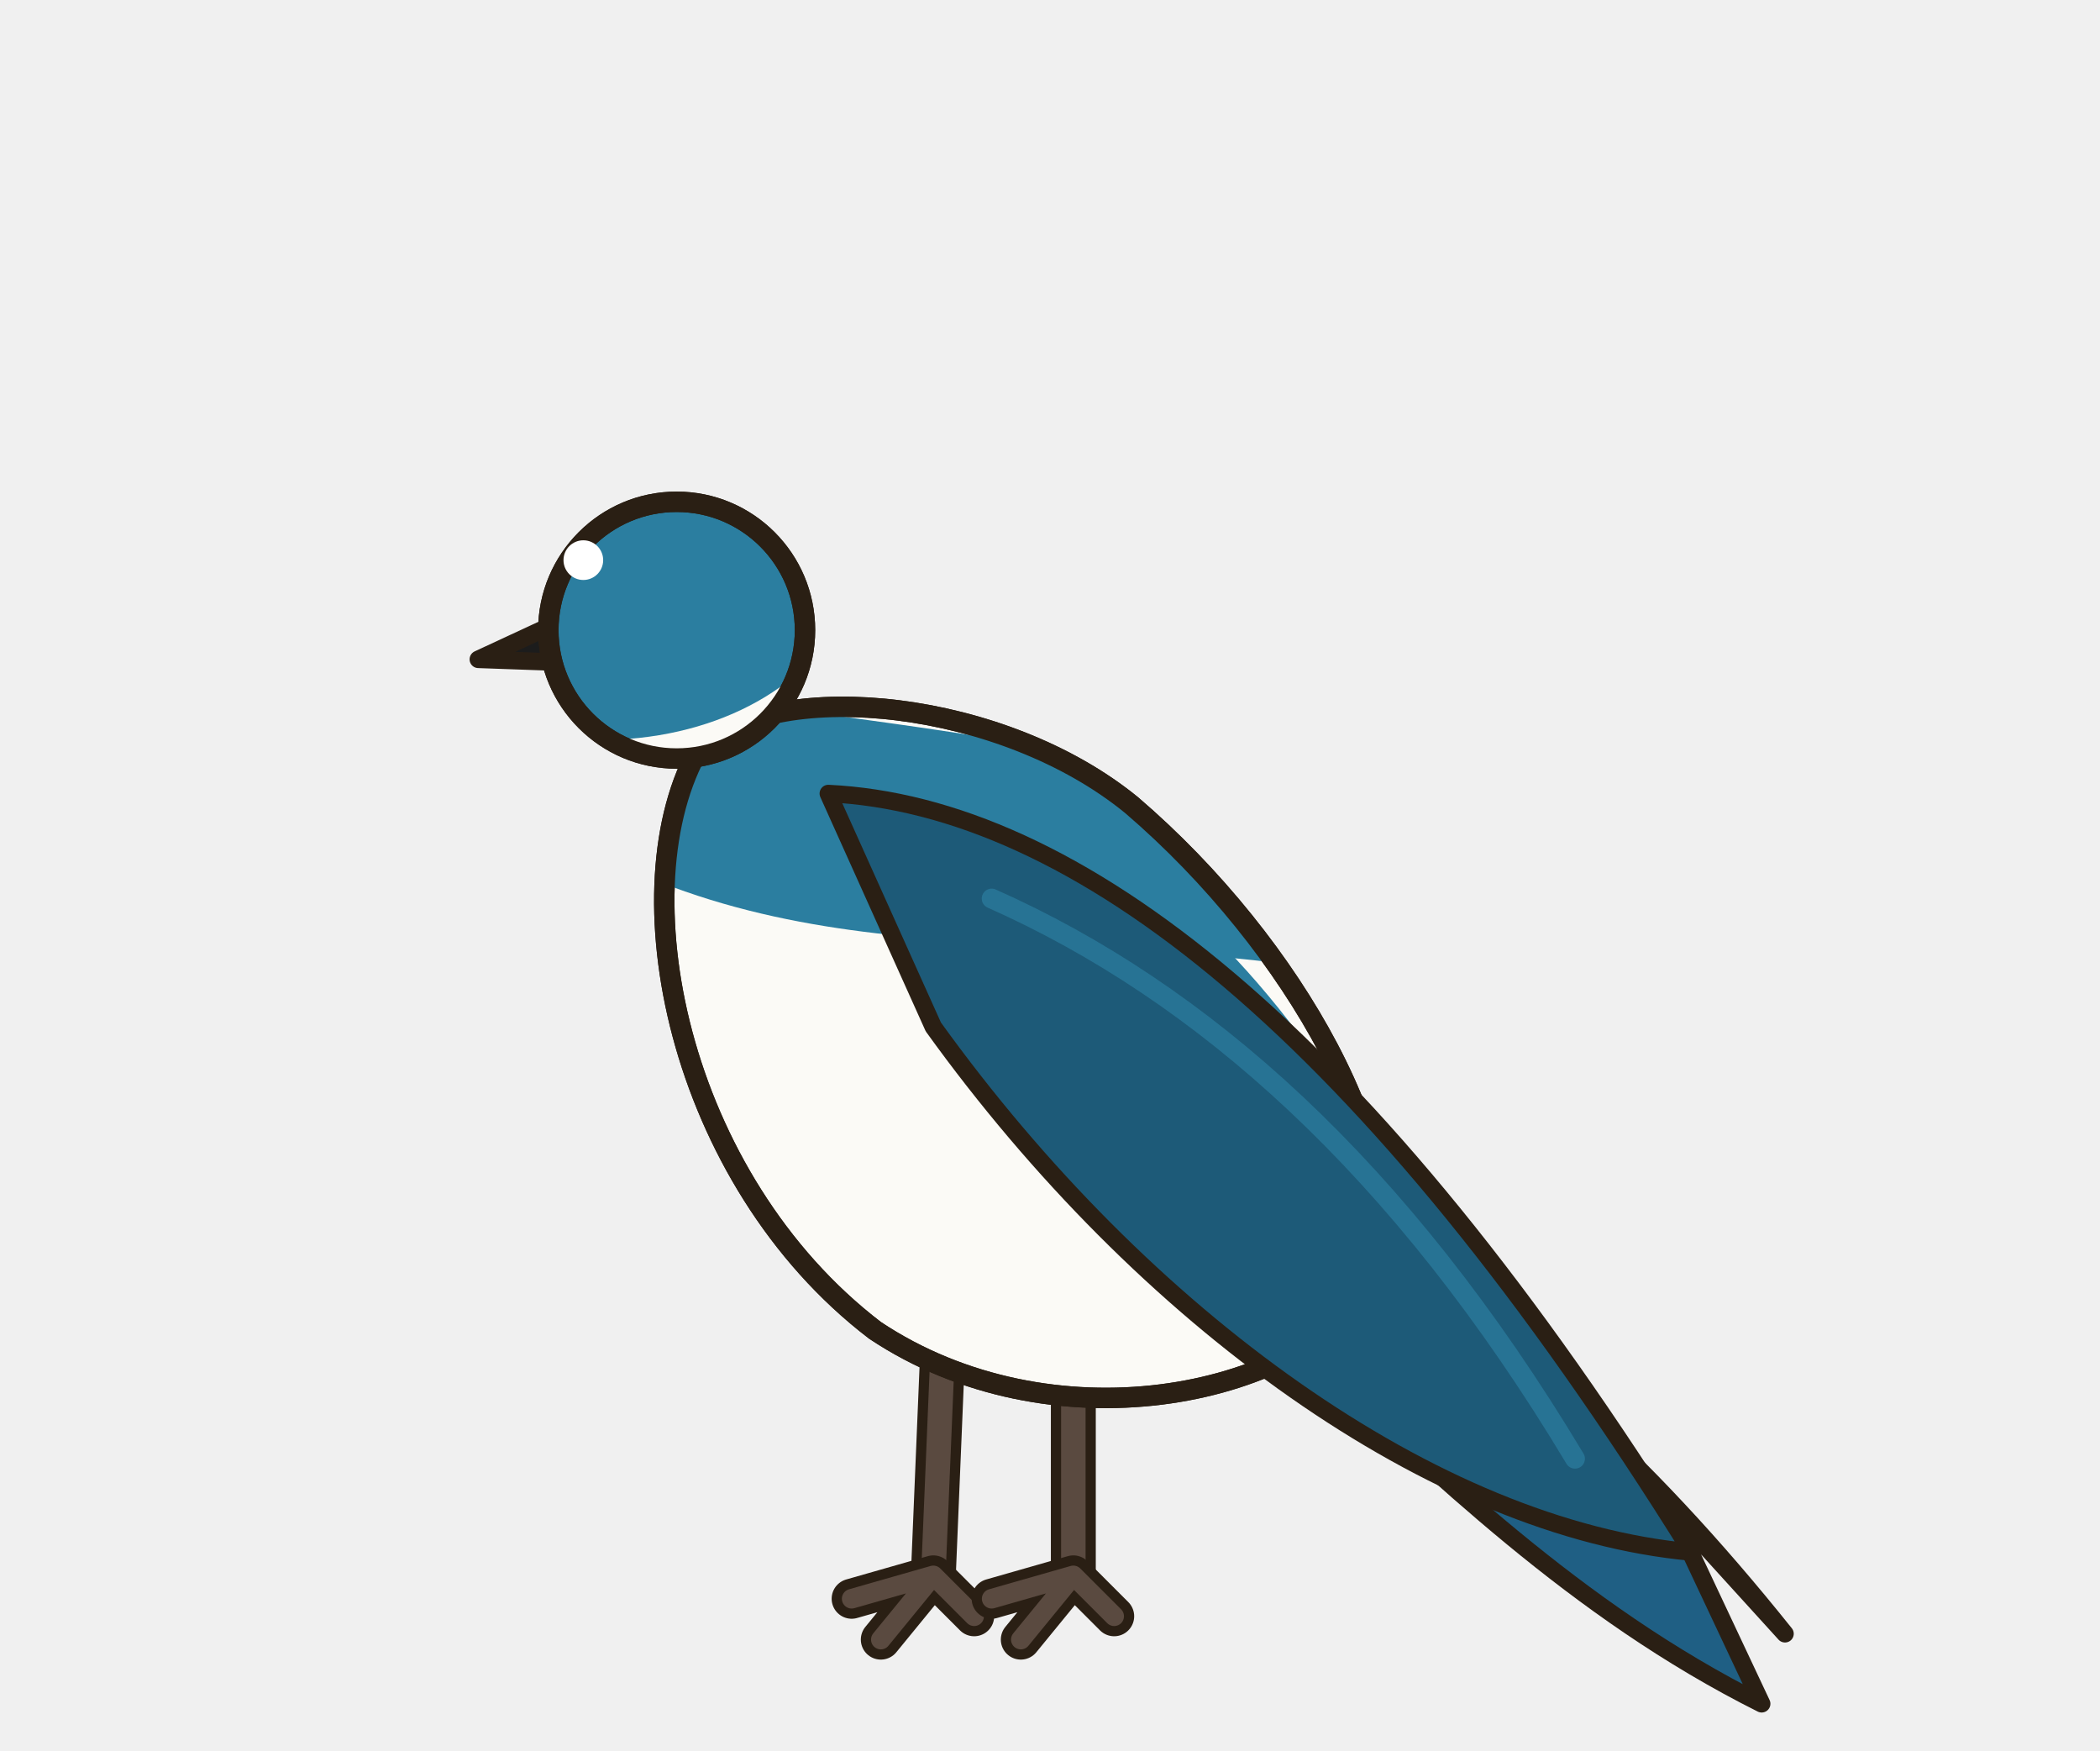
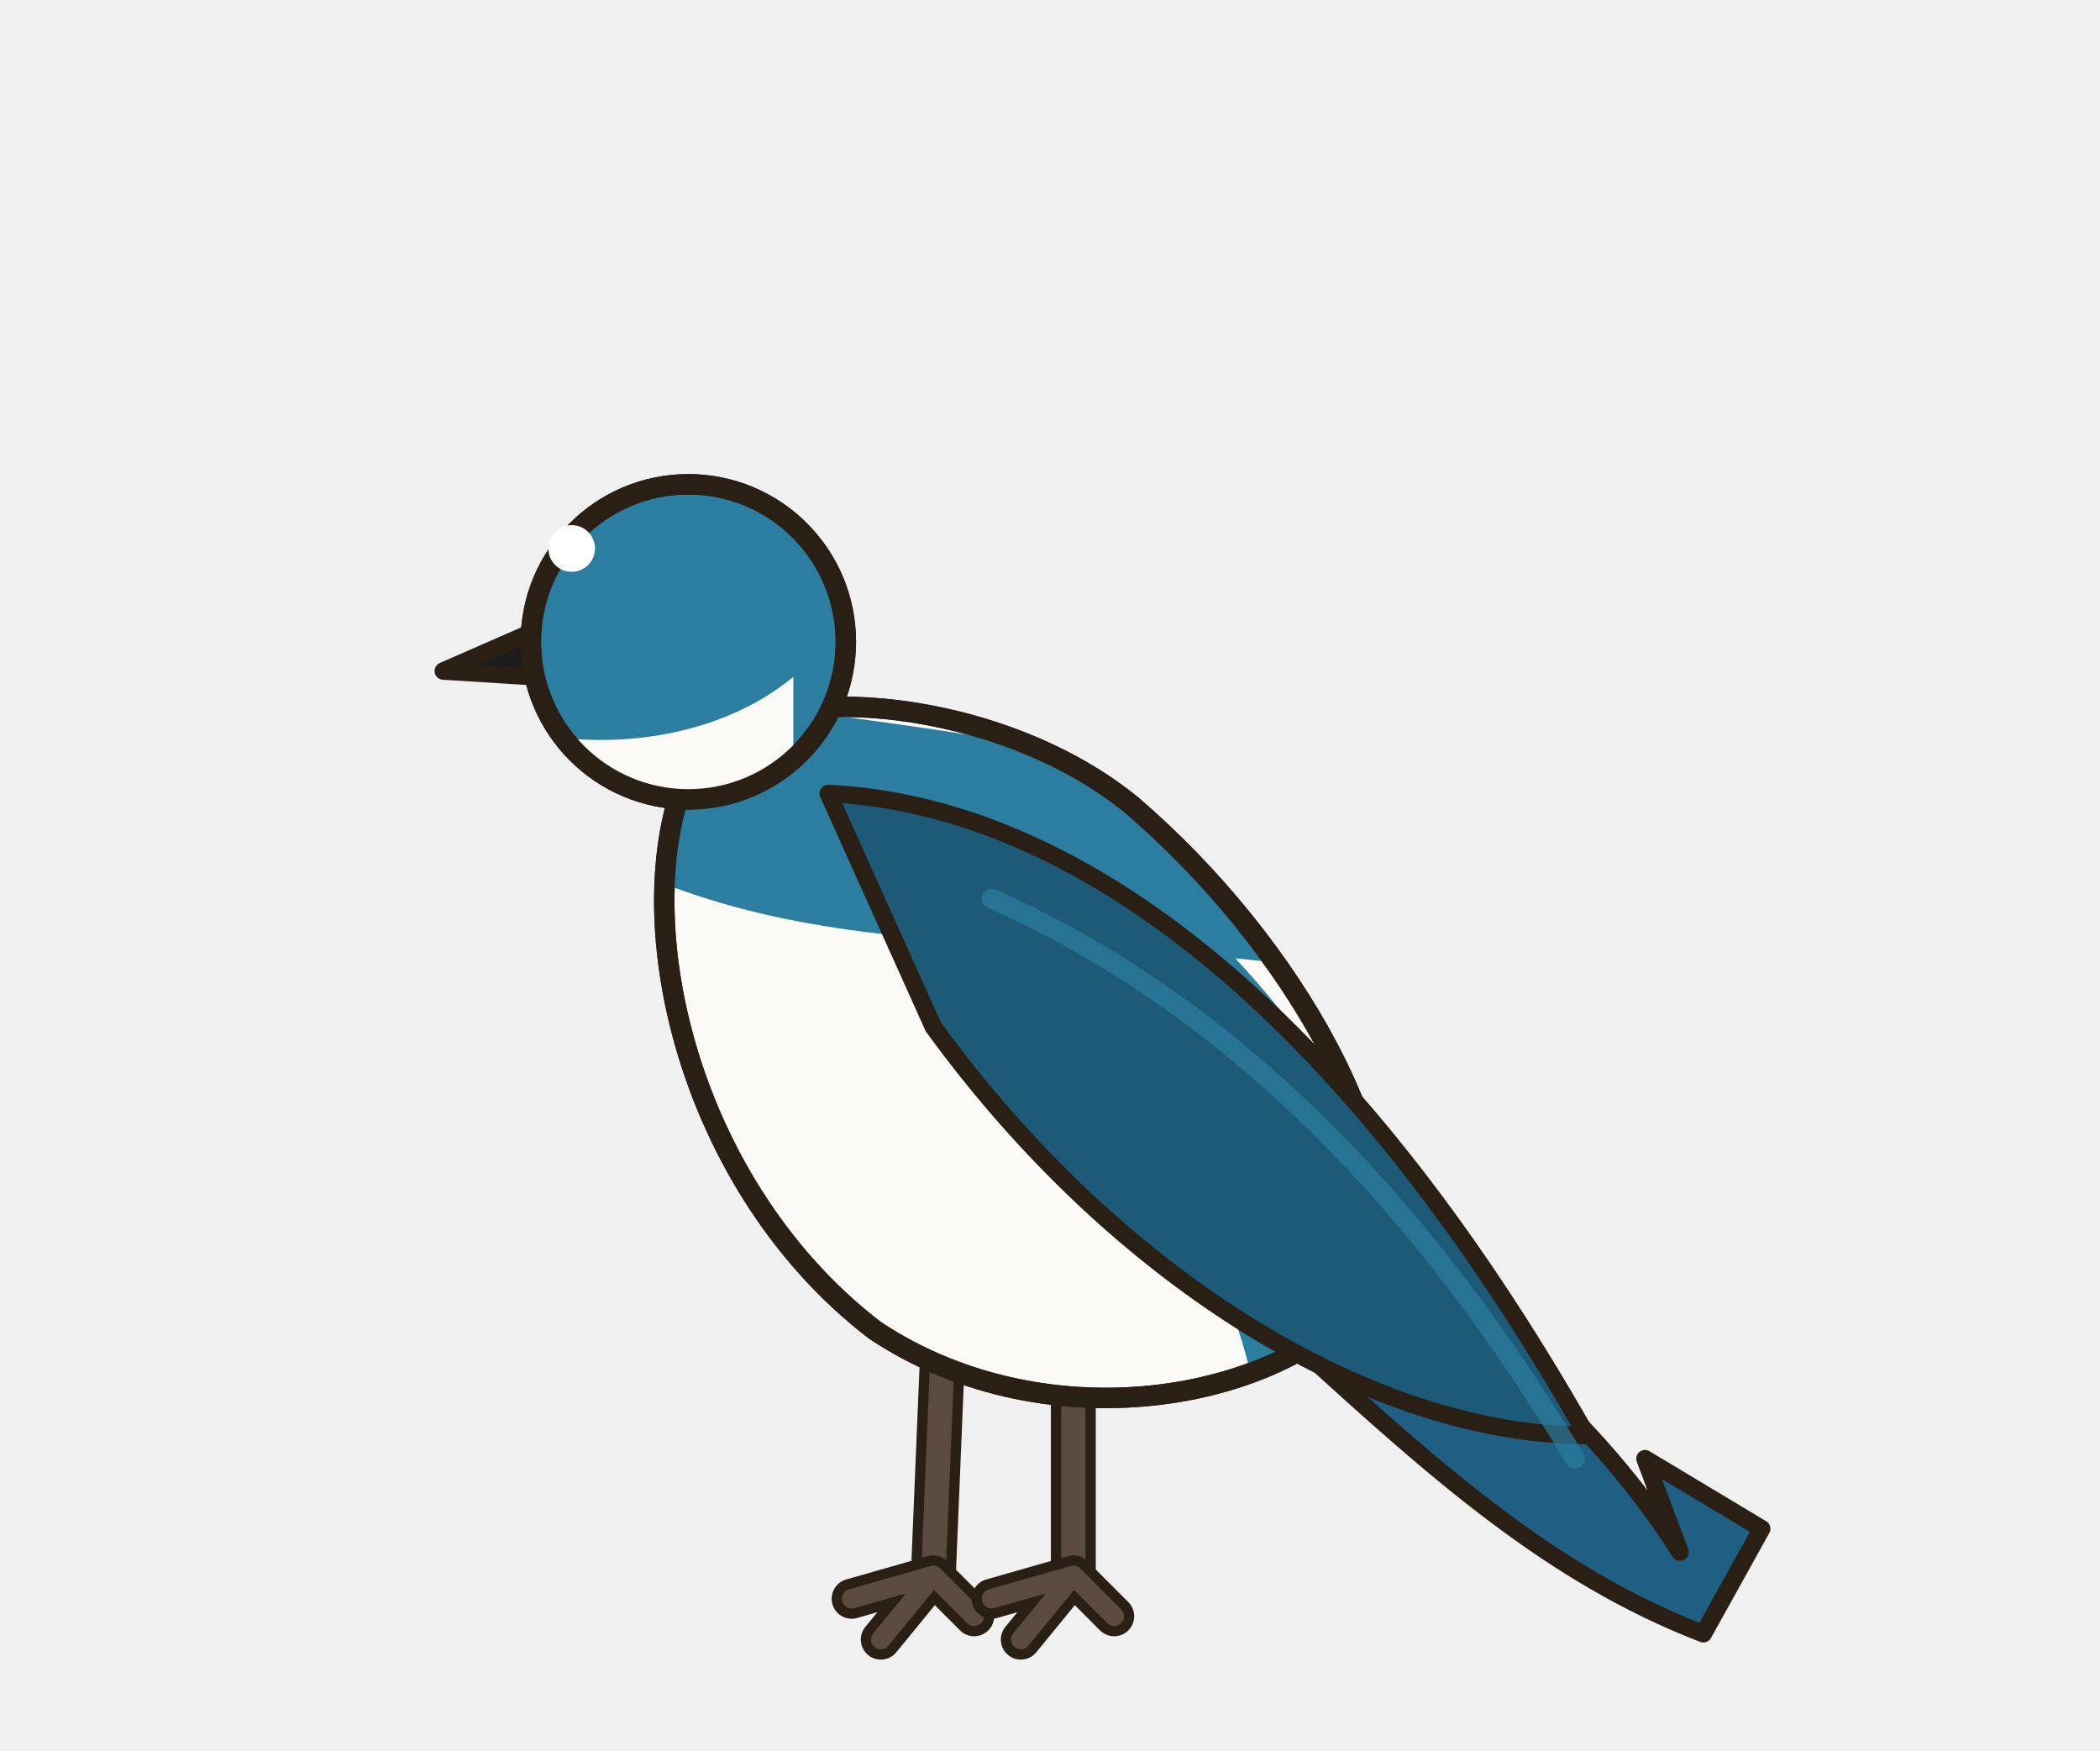
<svg xmlns="http://www.w3.org/2000/svg" role="img" aria-label="Golondrina Ceja Blanca" viewBox="-20 0 360 300" width="360" height="300" style="overflow:visible">
  <style>#m-root{transform-box:view-box;transform-origin:150px 275px;animation:br 3.6s ease-in-out infinite}@keyframes br{0%,100%{transform:scale(1,1)}50%{transform:scale(1,1.012)}}#m-head{transform-box:view-box;transform-origin:120px 128px;animation:hb 4.6s ease-in-out infinite}@keyframes hb{0%,100%{transform:rotate(0)}22%{transform:rotate(-5.6deg)}45%{transform:rotate(3.2deg) translateY(1px)}62%{transform:rotate(-2.4deg)}80%{transform:rotate(4.8deg)}}#m-tail{transform-box:view-box;transform-origin:210px 218px;animation:tl 3.1s ease-in-out infinite}@keyframes tl{0%,66%,100%{transform:rotate(0)}74%{transform:rotate(-10.8deg)}84%{transform:rotate(4.8deg)}92%{transform:rotate(-3.6deg)}}.lid{transform-box:fill-box;transform-origin:center;animation:bl 4.4s infinite}@keyframes bl{0%,92%,100%{transform:scaleY(0)}95%{transform:scaleY(1)}}@media (prefers-reduced-motion:reduce){*{animation:none!important}}</style>
  <g id="m-root">
    <path d="M142 222 L140 270" stroke="#2a1f14" stroke-width="7.7" stroke-linecap="round" />
    <path d="M142 222 L140 270" stroke="#5a4a40" stroke-width="4.2" stroke-linecap="round" />
    <path d="M140 270 L126 274M140 270 L131 281M140 270 L147 277" stroke="#2a1f14" stroke-width="6.86" stroke-linecap="round" />
    <path d="M140 270 L126 274M140 270 L131 281M140 270 L147 277" stroke="#5a4a40" stroke-width="3.36" stroke-linecap="round" />
    <path d="M164 224 L164 270" stroke="#2a1f14" stroke-width="7.7" stroke-linecap="round" />
    <path d="M164 224 L164 270" stroke="#5a4a40" stroke-width="4.2" stroke-linecap="round" />
    <path d="M164 270 L150 274M164 270 L155 281M164 270 L171 277" stroke="#2a1f14" stroke-width="6.86" stroke-linecap="round" />
    <path d="M164 270 L150 274M164 270 L155 281M164 270 L171 277" stroke="#5a4a40" stroke-width="3.36" stroke-linecap="round" />
    <g id="m-tail">
-       <path d="M210 214 C236 226 262 250 286 280 L266 258 L282 292 C250 276 226 252 204 232 Z" fill="#1f5f84" stroke="#2a1f14" stroke-width="3" stroke-linejoin="round" stroke-linecap="round" />
+       <path d="M208 214 C232 224 254 244 268 266 L262 250 L282 262 L272 280 C246 270 226 252 204 232 Z" fill="#1f5f84" stroke="#2a1f14" stroke-width="3" stroke-linejoin="round" stroke-linecap="round" />
    </g>
    <path d="M100 128 C86 152 96 202 130 228 C160 248 202 240 216 220 C222 198 202 162 174 138 C152 120 114 116 100 128 Z" fill="#fbfaf6" stroke="#2a1f14" stroke-width="3.5" stroke-linejoin="round" stroke-linecap="round" />
    <clipPath id="cc">
      <path d="M100 128 C86 152 96 202 130 228 C160 248 202 240 216 220 C222 198 202 162 174 138 C152 120 114 116 100 128 Z" />
    </clipPath>
    <g clip-path="url(#cc)">
      <path d="M70 110 C110 128 160 118 226 150 L226 170 C170 156 124 170 78 144 Z" fill="#2b7ea0" />
      <path d="M120 126 C160 128 214 168 232 240 L196 244 C190 200 150 160 112 150 Z" fill="#2b7ea0" />
    </g>
    <path d="M100 128 C86 152 96 202 130 228 C160 248 202 240 216 220 C222 198 202 162 174 138 C152 120 114 116 100 128 Z" fill="none" stroke="#2a1f14" stroke-width="3.5" stroke-linejoin="round" />
-     <path d="M122 136 C164 138 214 176 270 266 C226 262 176 226 140 176 Z" fill="#1d5a78" stroke="#2a1f14" stroke-width="3" stroke-linejoin="round" stroke-linecap="round" />
+     <path d="M122 136 C164 138 210 172 252 246 C216 246 172 220 140 176 Z" fill="#1d5a78" stroke="#2a1f14" stroke-width="3" stroke-linejoin="round" stroke-linecap="round" />
    <path d="M150 154 C186 170 220 200 250 250" stroke="#2b7ea0" stroke-width="3.4" fill="none" stroke-linecap="round" opacity=".7" />
    <g id="m-head">
-       <path d="M76 106.5 L62 113 L76 113.5 Z" fill="#1c1c1c" stroke="#2a1f14" stroke-width="3" stroke-linejoin="round" stroke-linecap="round" />
-       <ellipse cx="96" cy="108" rx="22" ry="22" fill="#2b7ea0" stroke="#2a1f14" stroke-width="3.5" stroke-linejoin="round" stroke-linecap="round" />
+       <path d="M72 108.0 L56 115 L72 116.0 Z" fill="#1c1c1c" stroke="#2a1f14" stroke-width="3" stroke-linejoin="round" stroke-linecap="round" />
+       <ellipse cx="98" cy="110" rx="27" ry="27" fill="#2b7ea0" stroke="#2a1f14" stroke-width="3.5" stroke-linejoin="round" stroke-linecap="round" />
      <clipPath id="hc">
-         <ellipse cx="96" cy="108" rx="22" ry="22" />
+         <ellipse cx="98" cy="110" rx="27" ry="27" />
      </clipPath>
      <g clip-path="url(#hc)">
        <path d="M64 124 C84 130 104 126 116 116 L116 140 L64 140 Z" fill="#fbfaf6" />
      </g>
-       <ellipse cx="96" cy="108" rx="22" ry="22" fill="none" stroke="#2a1f14" stroke-width="3.5" />
-       <circle cx="86" cy="104" r="3.8" fill="#1b120c" />
-       <circle cx="84.9" cy="102.7" r="1.2" fill="#fff" />
-       <ellipse class="lid" cx="86" cy="104" rx="7.2" ry="7.2" fill="#2b7ea0" />
-       <circle cx="80" cy="96" r="3.4" fill="#fff" />
+       <ellipse cx="98" cy="110" rx="27" ry="27" fill="none" stroke="#2a1f14" stroke-width="3.5" />
+       <circle cx="86" cy="106" r="4.4" fill="#1b120c" />
+       <circle cx="84.7" cy="104.5" r="1.4" fill="#fff" />
+       <ellipse class="lid" cx="86" cy="106" rx="7.8" ry="7.8" fill="#2b7ea0" />
+       <circle cx="78" cy="94" r="4" fill="#fff" />
    </g>
  </g>
</svg>
